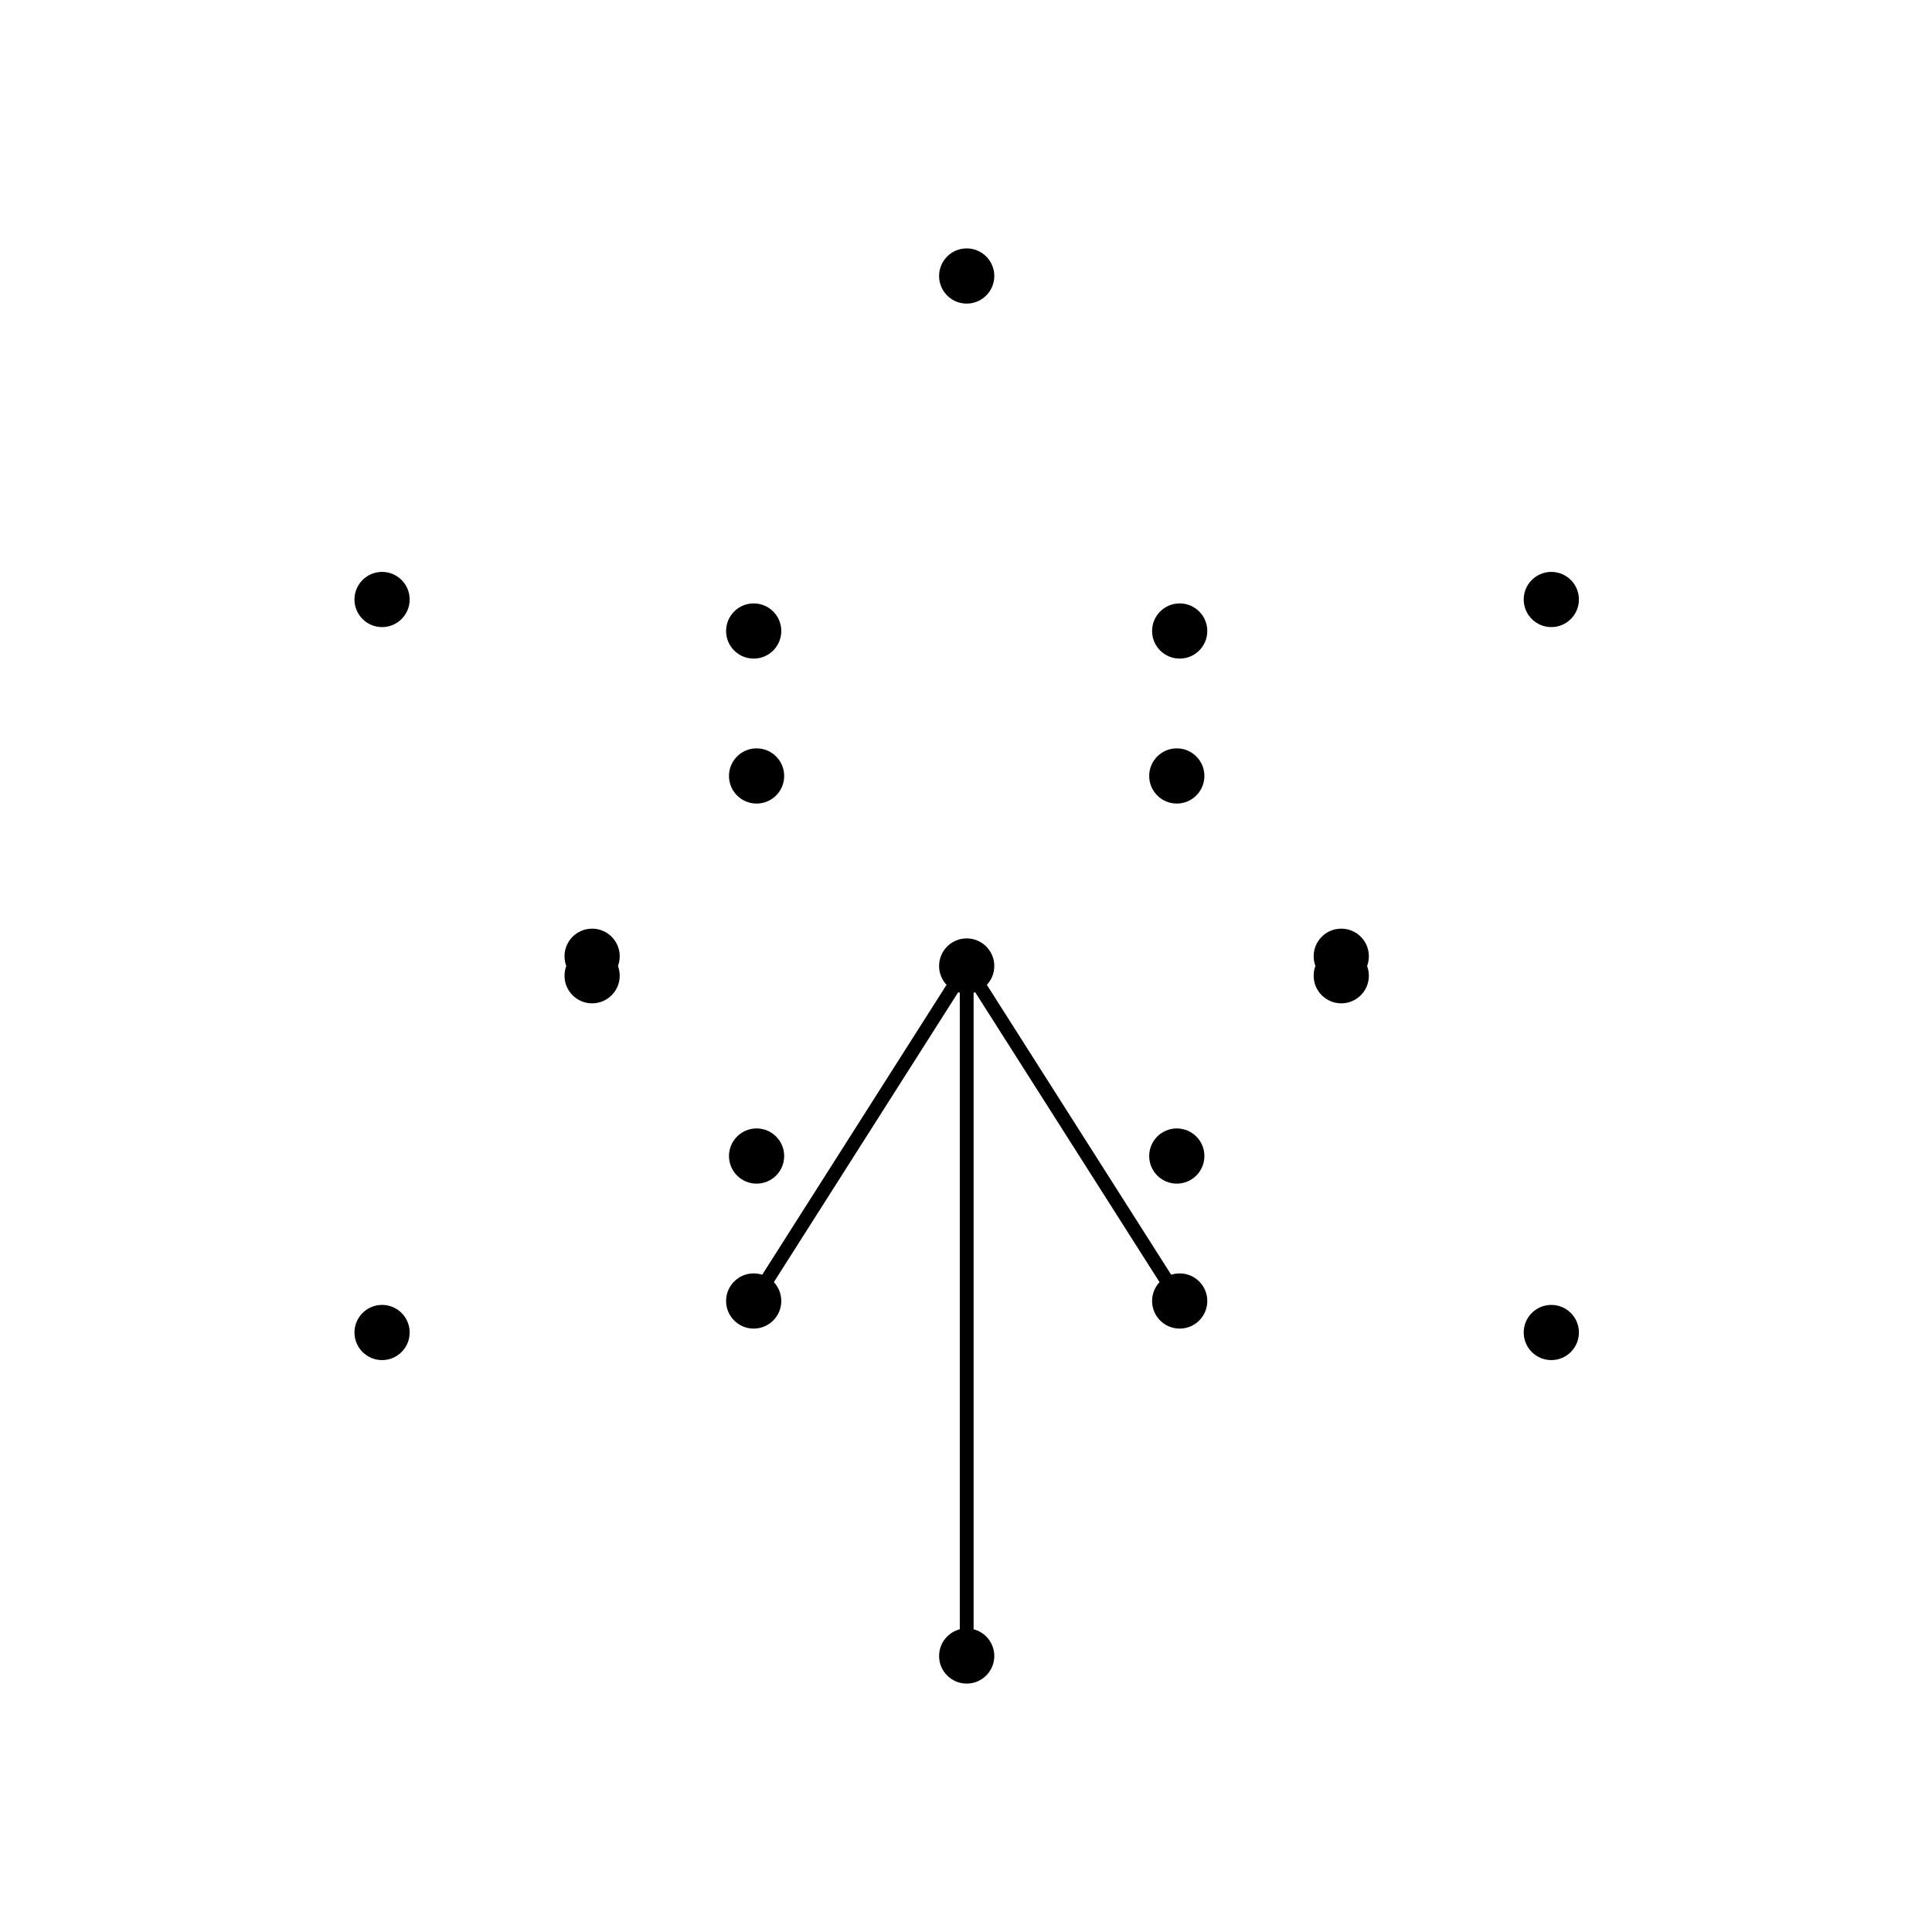
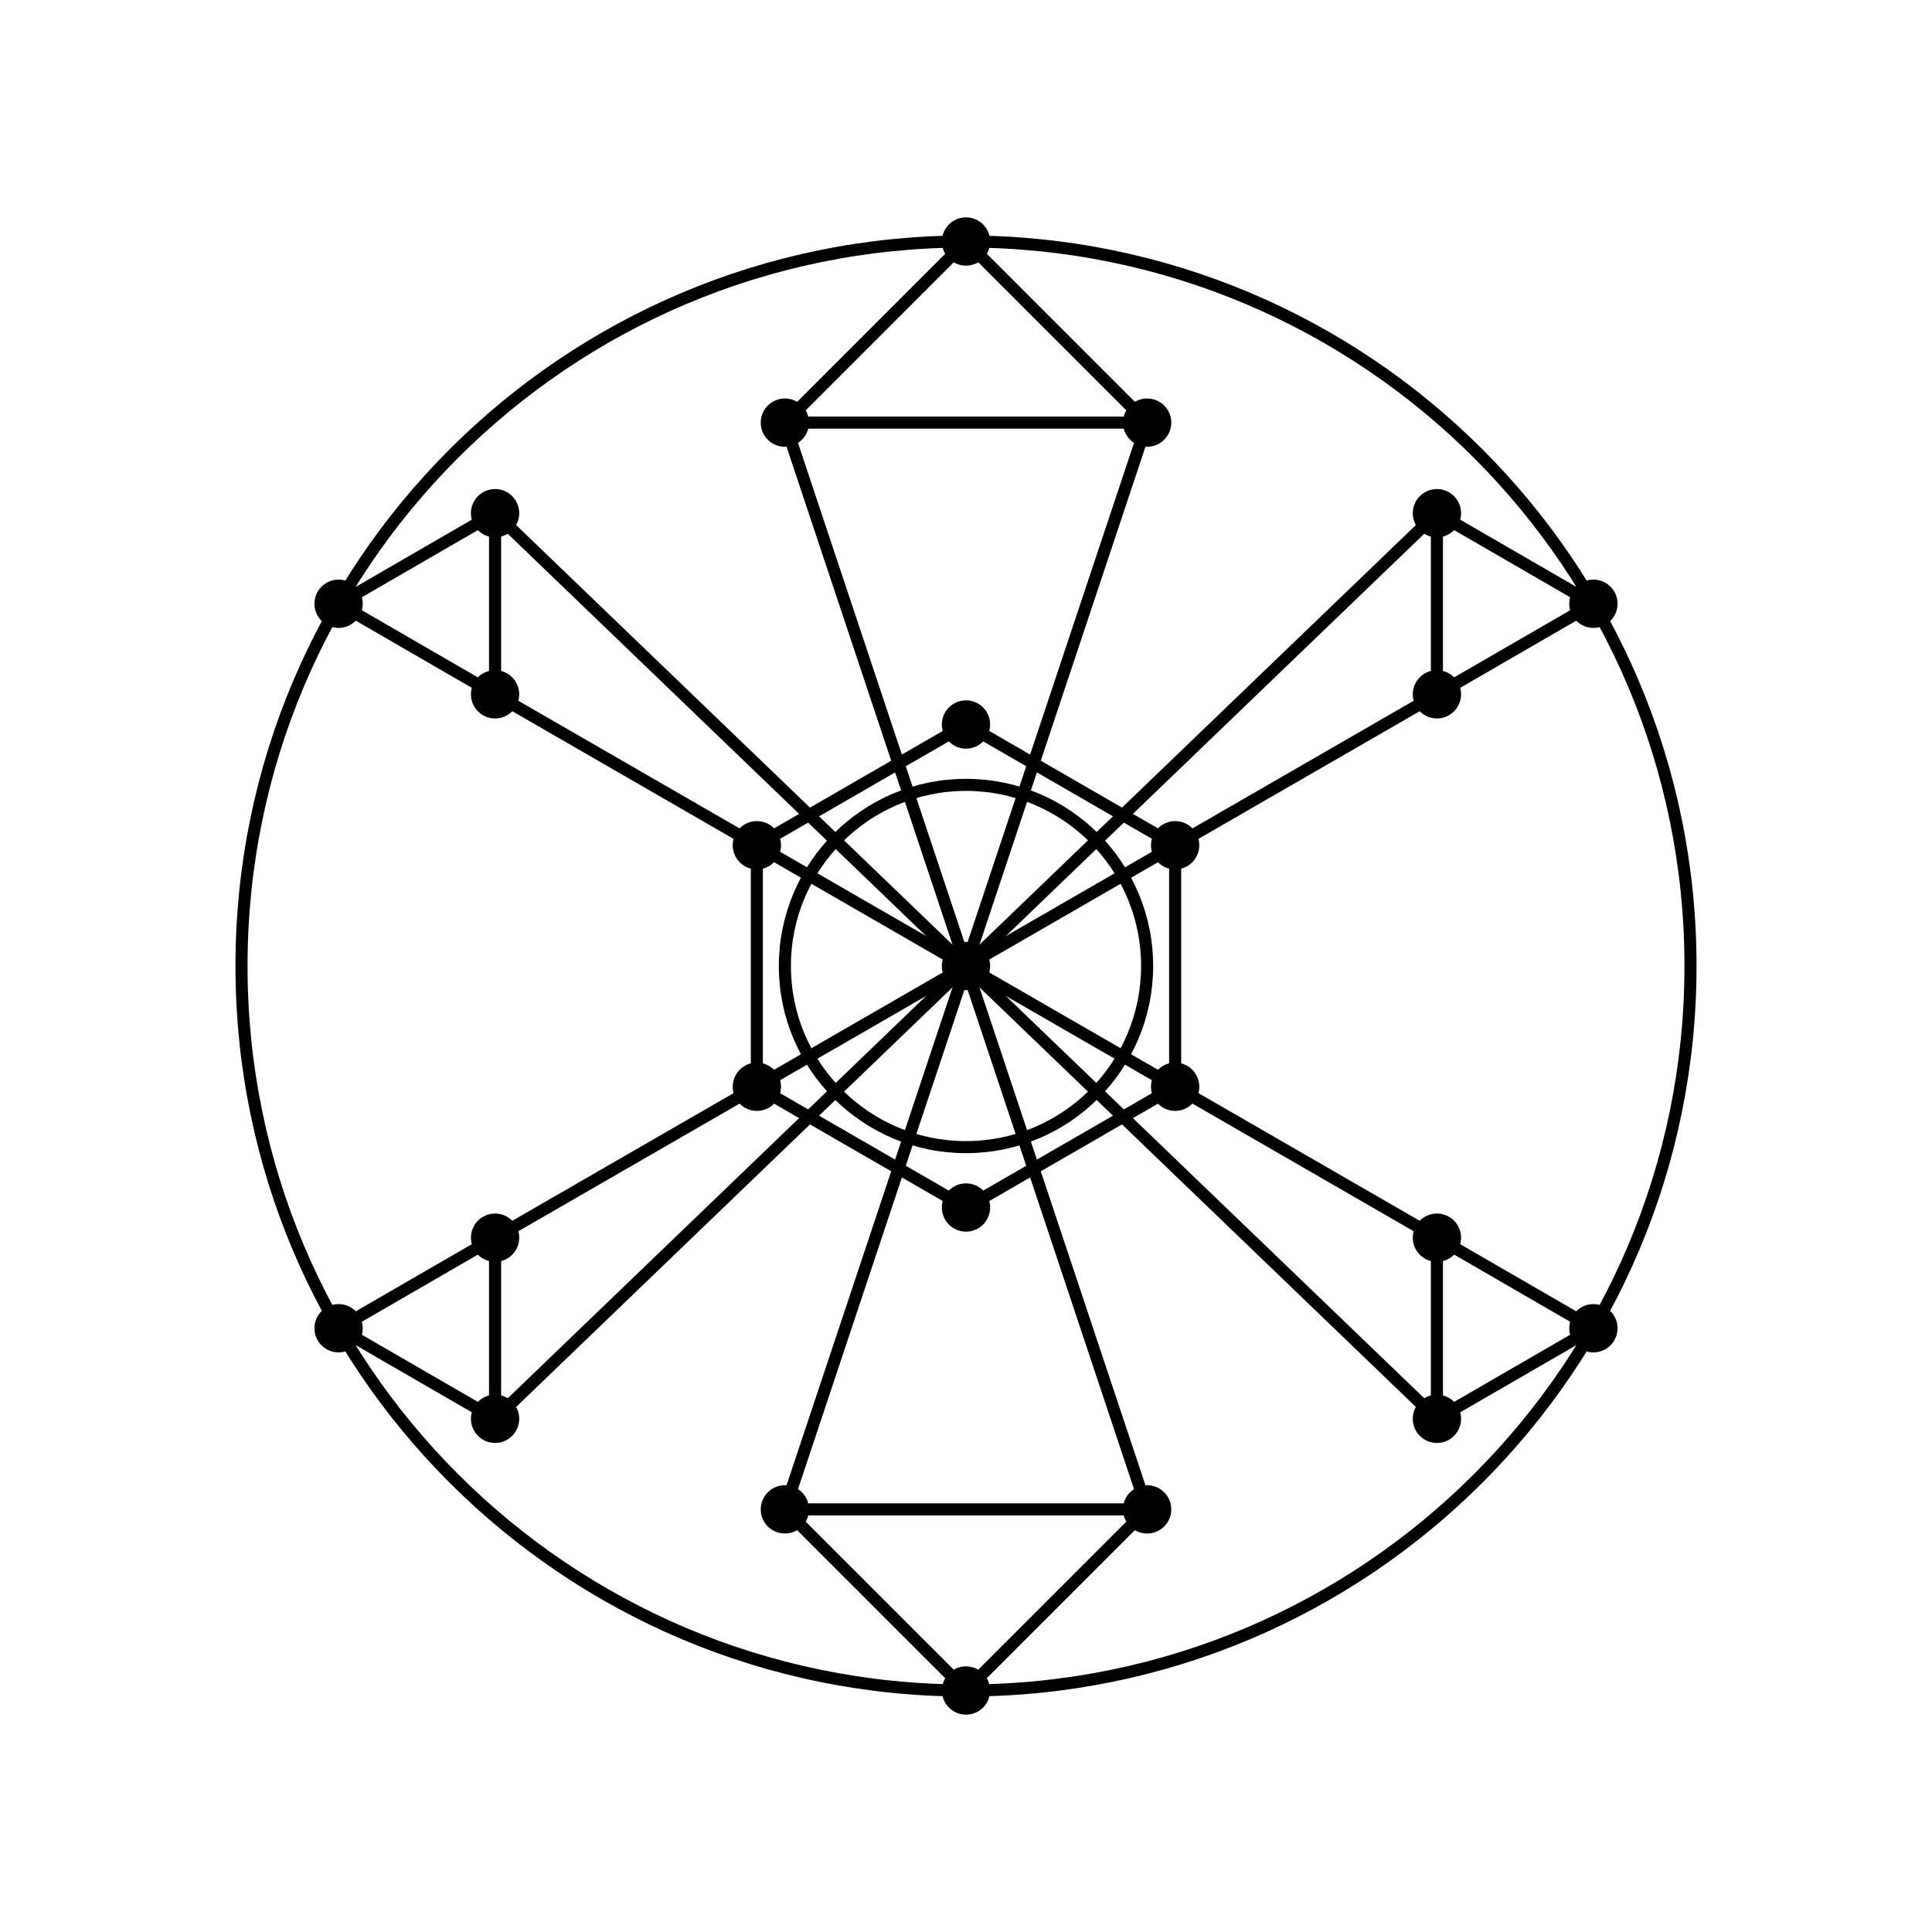
- <svg xmlns="http://www.w3.org/2000/svg" viewBox="-62.4 -70.0 124.7 140.0" width="800" height="800">
-   <circle id="petal6_left" cx="-27.143" cy="0.706" r="2" fill="black" />
-   <circle id="petal4_left" cx="15.435" cy="-24.275" r="2" fill="black" />
-   <circle id="petal6_right" cx="-15.225" cy="13.771" r="2" fill="black" />
-   <circle id="petal4_right" cx="-15.435" cy="-24.275" r="2" fill="black" />
-   <circle id="petal3_left" cx="27.143" cy="-0.706" r="2" fill="black" />
-   <circle id="petal1_left" cx="-15.435" cy="24.275" r="2" fill="black" />
-   <circle id="petal5_left" cx="-15.225" cy="-13.771" r="2" fill="black" />
-   <circle id="petal6_tip" cx="-42.364" cy="26.558" r="2" fill="black" />
-   <circle id="petal2_right" cx="27.143" cy="0.706" r="2" fill="black" />
-   <line id="petal1_left_line" x1="0" y1="0" x2="-15.435" y2="24.275" stroke="black" />
-   <line id="petal1_right_line" x1="0" y1="0" x2="15.435" y2="24.275" stroke="black" />
-   <line id="petal1_tip_line" x1="0" y1="0" x2="-0" y2="50" stroke="black" />
-   <circle id="petal5_right" cx="-27.143" cy="-0.706" r="2" fill="black" />
-   <circle id="petal3_right" cx="15.225" cy="-13.771" r="2" fill="black" />
-   <circle id="petal1_right" cx="15.435" cy="24.275" r="2" fill="black" />
-   <circle id="petal2_tip" cx="42.364" cy="26.558" r="2" fill="black" />
-   <circle id="petal2_left" cx="15.225" cy="13.771" r="2" fill="black" />
-   <circle id="petal4_tip" cx="-0" cy="-50" r="2" fill="black" />
+ <svg xmlns="http://www.w3.org/2000/svg" viewBox="-80.0 -80.0 160.0 160.0" width="800" height="800">
+   <line id="petal6_left" x1="0" y1="0" x2="-39" y2="22.5" stroke="black" />
+   <line id="petal2_outer_left" x1="39" y1="37.5" x2="51.96" y2="30" stroke="black" />
+   <line id="petal2_outer_right" x1="39" y1="22.5" x2="51.96" y2="30" stroke="black" />
+   <line id="connect_2_3" x1="17.32" y1="10" x2="17.32" y2="-10" stroke="black" />
+   <line id="petal3_outer_right" x1="39" y1="-37.5" x2="51.96" y2="-30" stroke="black" />
+   <circle id="p2_right" cx="39" cy="22.5" r="2" fill="black" />
+   <line id="petal6_inner" x1="-39" y1="22.5" x2="-39" y2="37.5" stroke="black" />
+   <circle id="p5_inner" cx="-17.32" cy="-10" r="2" fill="black" />
+   <line id="petal6_right" x1="0" y1="0" x2="-39" y2="37.5" stroke="black" />
+   <line id="petal4_outer_right" x1="-15" y1="-45" x2="0" y2="-60" stroke="black" />
+   <line id="petal2_inner" x1="39" y1="37.5" x2="39" y2="22.5" stroke="black" />
+   <line id="connect_5_6" x1="-17.32" y1="-10" x2="-17.32" y2="10" stroke="black" />
+   <circle id="p2_left" cx="39" cy="37.5" r="2" fill="black" />
+   <line id="petal3_outer_left" x1="39" y1="-22.5" x2="51.96" y2="-30" stroke="black" />
+   <line id="petal1_outer_right" x1="15" y1="45" x2="0" y2="60" stroke="black" />
+   <line id="petal1_inner" x1="-15" y1="45" x2="15" y2="45" stroke="black" />
+   <circle id="p2_inner" cx="17.32" cy="10" r="2" fill="black" />
+   <line id="petal2_right" x1="0" y1="0" x2="39" y2="22.5" stroke="black" />
+   <line id="petal4_right" x1="0" y1="0" x2="-15" y2="-45" stroke="black" />
+   <circle id="p3_right" cx="39" cy="-37.5" r="2" fill="black" />
+   <line id="petal4_outer_left" x1="15" y1="-45" x2="0" y2="-60" stroke="black" />
+   <line id="petal1_outer_left" x1="-15" y1="45" x2="0" y2="60" stroke="black" />
+   <line id="petal5_outer_left" x1="-39" y1="-37.5" x2="-51.96" y2="-30" stroke="black" />
+   <line id="connect_3_4" x1="17.32" y1="-10" x2="0" y2="-20" stroke="black" />
+   <circle id="p3_inner" cx="17.32" cy="-10" r="2" fill="black" />
+   <circle id="inner_circle" cx="0" cy="0" r="15" fill="none" stroke="black" />
+   <line id="petal4_left" x1="0" y1="0" x2="15" y2="-45" stroke="black" />
+   <circle id="p4_outer" cx="0" cy="-60" r="2" fill="black" />
+   <circle id="p4_left" cx="15" cy="-45" r="2" fill="black" />
+   <line id="petal5_left" x1="0" y1="0" x2="-39" y2="-37.5" stroke="black" />
+   <circle id="outer_guide" cx="0" cy="0" r="60" fill="none" stroke="black" />
+   <line id="petal5_outer_right" x1="-39" y1="-22.5" x2="-51.96" y2="-30" stroke="black" />
+   <circle id="p6_left" cx="-39" cy="22.5" r="2" fill="black" />
+   <circle id="p3_outer" cx="51.96" cy="-30" r="2" fill="black" />
+   <line id="petal3_left" x1="0" y1="0" x2="39" y2="-22.5" stroke="black" />
+   <circle id="p6_right" cx="-39" cy="37.5" r="2" fill="black" />
+   <line id="petal1_left" x1="0" y1="0" x2="-15" y2="45" stroke="black" />
+   <line id="petal3_inner" x1="39" y1="-22.5" x2="39" y2="-37.5" stroke="black" />
+   <circle id="p4_right" cx="-15" cy="-45" r="2" fill="black" />
+   <line id="petal2_left" x1="0" y1="0" x2="39" y2="37.5" stroke="black" />
+   <line id="connect_4_5" x1="0" y1="-20" x2="-17.32" y2="-10" stroke="black" />
+   <circle id="p1_inner" cx="0" cy="20" r="2" fill="black" />
+   <circle id="p5_outer" cx="-51.96" cy="-30" r="2" fill="black" />
+   <circle id="p1_right" cx="15" cy="45" r="2" fill="black" />
+   <line id="petal6_outer_right" x1="-39" y1="37.5" x2="-51.96" y2="30" stroke="black" />
+   <circle id="p1_outer" cx="0" cy="60" r="2" fill="black" />
+   <circle id="p2_outer" cx="51.96" cy="30" r="2" fill="black" />
+   <line id="connect_6_1" x1="-17.32" y1="10" x2="0" y2="20" stroke="black" />
+   <circle id="p6_inner" cx="-17.32" cy="10" r="2" fill="black" />
+   <circle id="p5_right" cx="-39" cy="-22.5" r="2" fill="black" />
+   <circle id="p3_left" cx="39" cy="-22.5" r="2" fill="black" />
+   <circle id="p4_inner" cx="0" cy="-20" r="2" fill="black" />
+   <line id="petal6_outer_left" x1="-39" y1="22.5" x2="-51.96" y2="30" stroke="black" />
+   <line id="petal3_right" x1="0" y1="0" x2="39" y2="-37.5" stroke="black" />
+   <line id="petal5_inner" x1="-39" y1="-37.5" x2="-39" y2="-22.5" stroke="black" />
+   <line id="connect_1_2" x1="0" y1="20" x2="17.32" y2="10" stroke="black" />
+   <line id="petal1_right" x1="0" y1="0" x2="15" y2="45" stroke="black" />
+   <circle id="p1_left" cx="-15" cy="45" r="2" fill="black" />
  <circle id="center" cx="0" cy="0" r="2" fill="black" />
-   <circle id="petal1_tip" cx="-0" cy="50" r="2" fill="black" />
-   <circle id="petal3_tip" cx="42.364" cy="-26.558" r="2" fill="black" />
-   <circle id="petal5_tip" cx="-42.364" cy="-26.558" r="2" fill="black" />
+   <circle id="p5_left" cx="-39" cy="-37.5" r="2" fill="black" />
+   <line id="petal5_right" x1="0" y1="0" x2="-39" y2="-22.5" stroke="black" />
+   <line id="petal4_inner" x1="15" y1="-45" x2="-15" y2="-45" stroke="black" />
+   <circle id="p6_outer" cx="-51.96" cy="30" r="2" fill="black" />
</svg>
